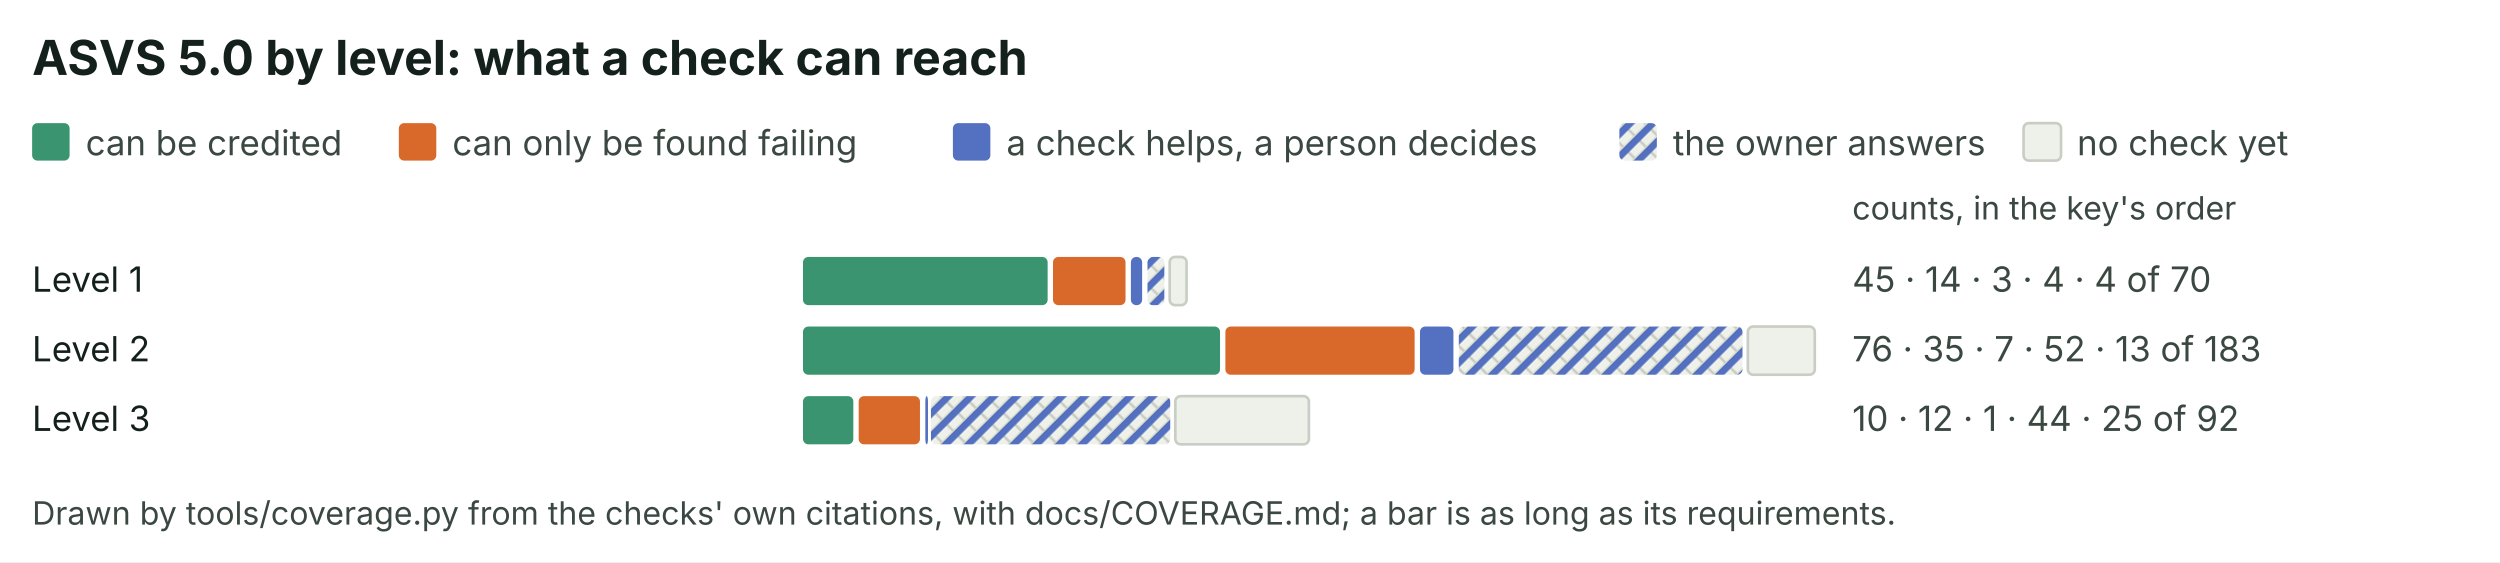
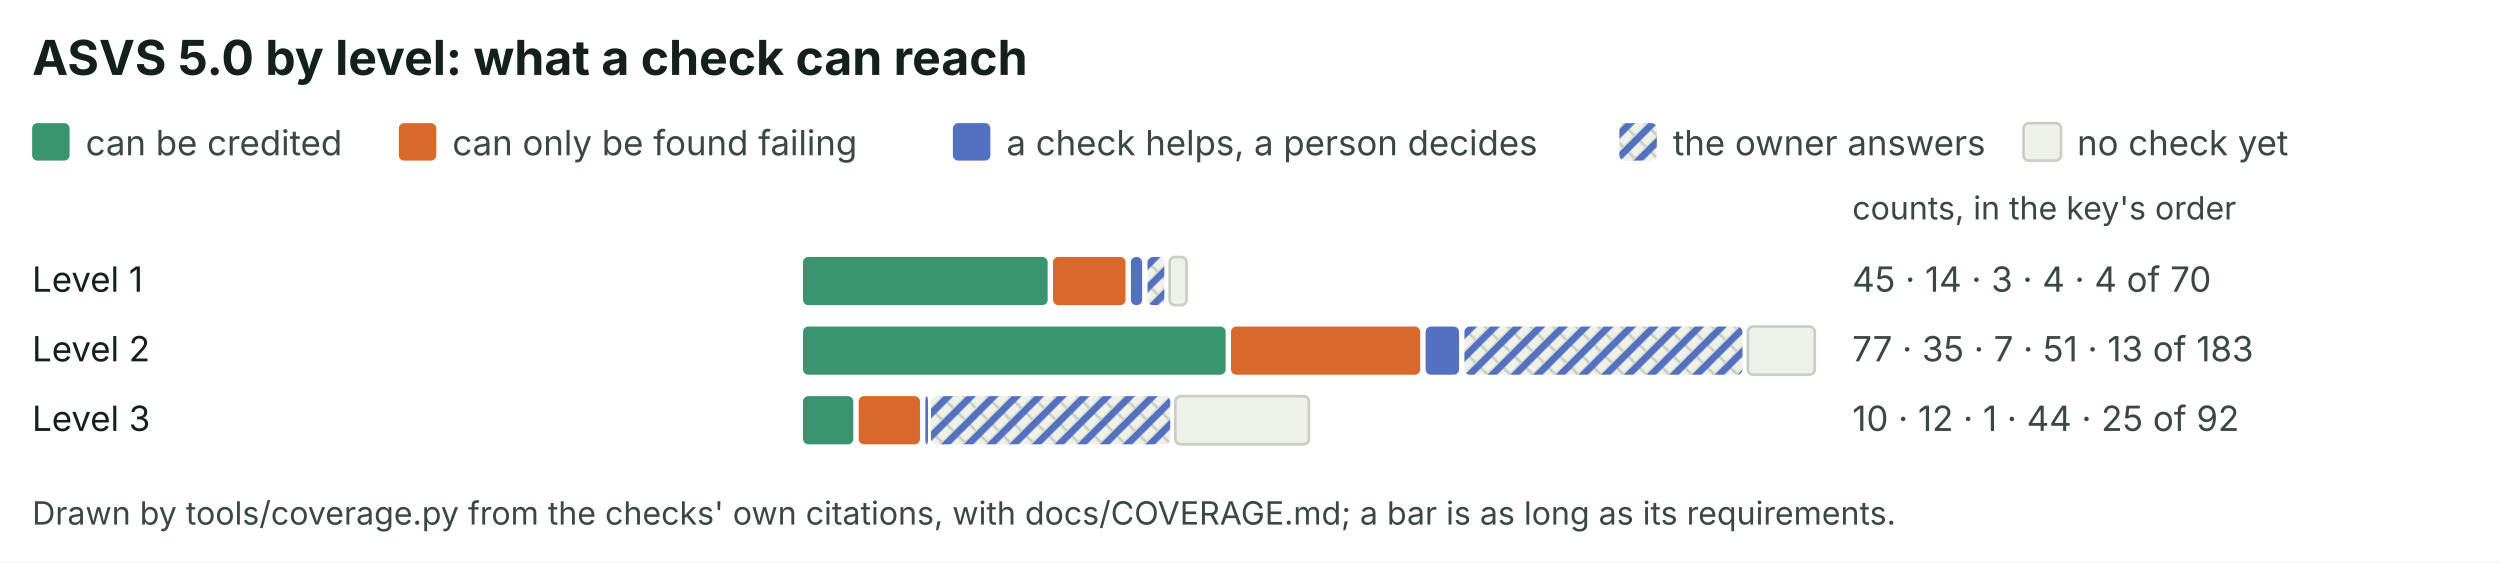
<svg xmlns="http://www.w3.org/2000/svg" viewBox="0 0 934 210" width="934" height="210" role="img" aria-labelledby="t d" font-family="Atkinson Hyperlegible, -apple-system, Segoe UI, sans-serif">
  <style>.bg{fill:#FFFFFF}.ink{fill:#14201C}.soft{fill:#3B4842}.none{fill:#EEF0EA;stroke:#C9CEC4}@media (prefers-color-scheme: dark){.bg{fill:#14201C}.ink{fill:#F3F4EF}.soft{fill:#C9CEC4}.none{fill:#182A23;stroke:#3B4842}}</style>
  <defs>
    <pattern id="owner" width="6" height="6" patternUnits="userSpaceOnUse" patternTransform="rotate(45)">
      <rect class="none" width="6" height="6" />
      <rect width="2.5" height="6" fill="#5470C0" />
    </pattern>
  </defs>
  <rect class="bg" width="934" height="210" />
  <text class="ink" x="12" y="28" font-size="18" font-weight="700">ASVS 5.0 by level: what a check can reach</text>
  <rect fill="#3A9470" x="12" y="46" width="14" height="14" rx="2" />
  <text class="soft" x="32" y="58" font-size="13">can be credited</text>
  <rect fill="#D9692B" x="149" y="46" width="14" height="14" rx="2" />
  <text class="soft" x="169" y="58" font-size="13">can only be found failing</text>
  <rect fill="#5470C0" x="356" y="46" width="14" height="14" rx="2" />
  <text class="soft" x="376" y="58" font-size="13">a check helps, a person decides</text>
  <rect fill="url(#owner)" x="605" y="46" width="14" height="14" rx="2" />
  <text class="soft" x="625" y="58" font-size="13">the owner answers</text>
  <rect class="none" x="756" y="46" width="14" height="14" rx="2" />
  <text class="soft" x="776" y="58" font-size="13">no check yet</text>
  <text class="soft" x="692" y="82" font-size="12">counts, in the key's order</text>
  <text class="ink" x="12" y="109" font-size="13">Level 1</text>
  <rect fill="#3A9470" x="300.0" y="96" width="91.4" height="18" rx="2" />
  <rect fill="#D9692B" x="393.4" y="96" width="27.1" height="18" rx="2" />
  <rect fill="#5470C0" x="422.5" y="96" width="4.2" height="18" rx="2" />
  <rect fill="url(#owner)" x="428.7" y="96" width="6.3" height="18" rx="2" />
  <rect class="none" x="437.0" y="96" width="6.3" height="18" rx="2" />
  <text class="soft" x="692" y="109" font-size="13">45 · 14 · 3 · 4 · 4  of 70</text>
  <text class="ink" x="12" y="135" font-size="13">Level 2</text>
-   <rect fill="#3A9470" x="300.0" y="122" width="155.8" height="18" rx="2" />
-   <rect fill="#D9692B" x="457.8" y="122" width="70.7" height="18" rx="2" />
-   <rect fill="#5470C0" x="530.5" y="122" width="12.5" height="18" rx="2" />
-   <rect fill="url(#owner)" x="545.0" y="122" width="106.0" height="18" rx="2" />
+   <rect fill="#3A9470" x="300.0" y="122" width="157.9" height="18" rx="2" />
+   <rect fill="#D9692B" x="459.9" y="122" width="70.7" height="18" rx="2" />
+   <rect fill="#5470C0" x="532.6" y="122" width="12.5" height="18" rx="2" />
+   <rect fill="url(#owner)" x="547.1" y="122" width="103.9" height="18" rx="2" />
  <rect class="none" x="653.0" y="122" width="25.0" height="18" rx="2" />
-   <text class="soft" x="692" y="135" font-size="13">76 · 35 · 7 · 52 · 13  of 183</text>
+   <text class="soft" x="692" y="135" font-size="13">77 · 35 · 7 · 51 · 13  of 183</text>
  <text class="ink" x="12" y="161" font-size="13">Level 3</text>
  <rect fill="#3A9470" x="300.0" y="148" width="18.8" height="18" rx="2" />
  <rect fill="#D9692B" x="320.8" y="148" width="22.9" height="18" rx="2" />
  <rect fill="#5470C0" x="345.7" y="148" width="1.0" height="18" rx="2" />
  <rect fill="url(#owner)" x="347.8" y="148" width="89.4" height="18" rx="2" />
  <rect class="none" x="439.1" y="148" width="49.9" height="18" rx="2" />
  <text class="soft" x="692" y="161" font-size="13">10 · 12 · 1 · 44 · 25  of 92</text>
  <text class="soft" x="12" y="196" font-size="12">Drawn by tools/coverage.py from the checks' own citations, with docs/COVERAGE.md; a bar is as long as its requirements.</text>
</svg>
